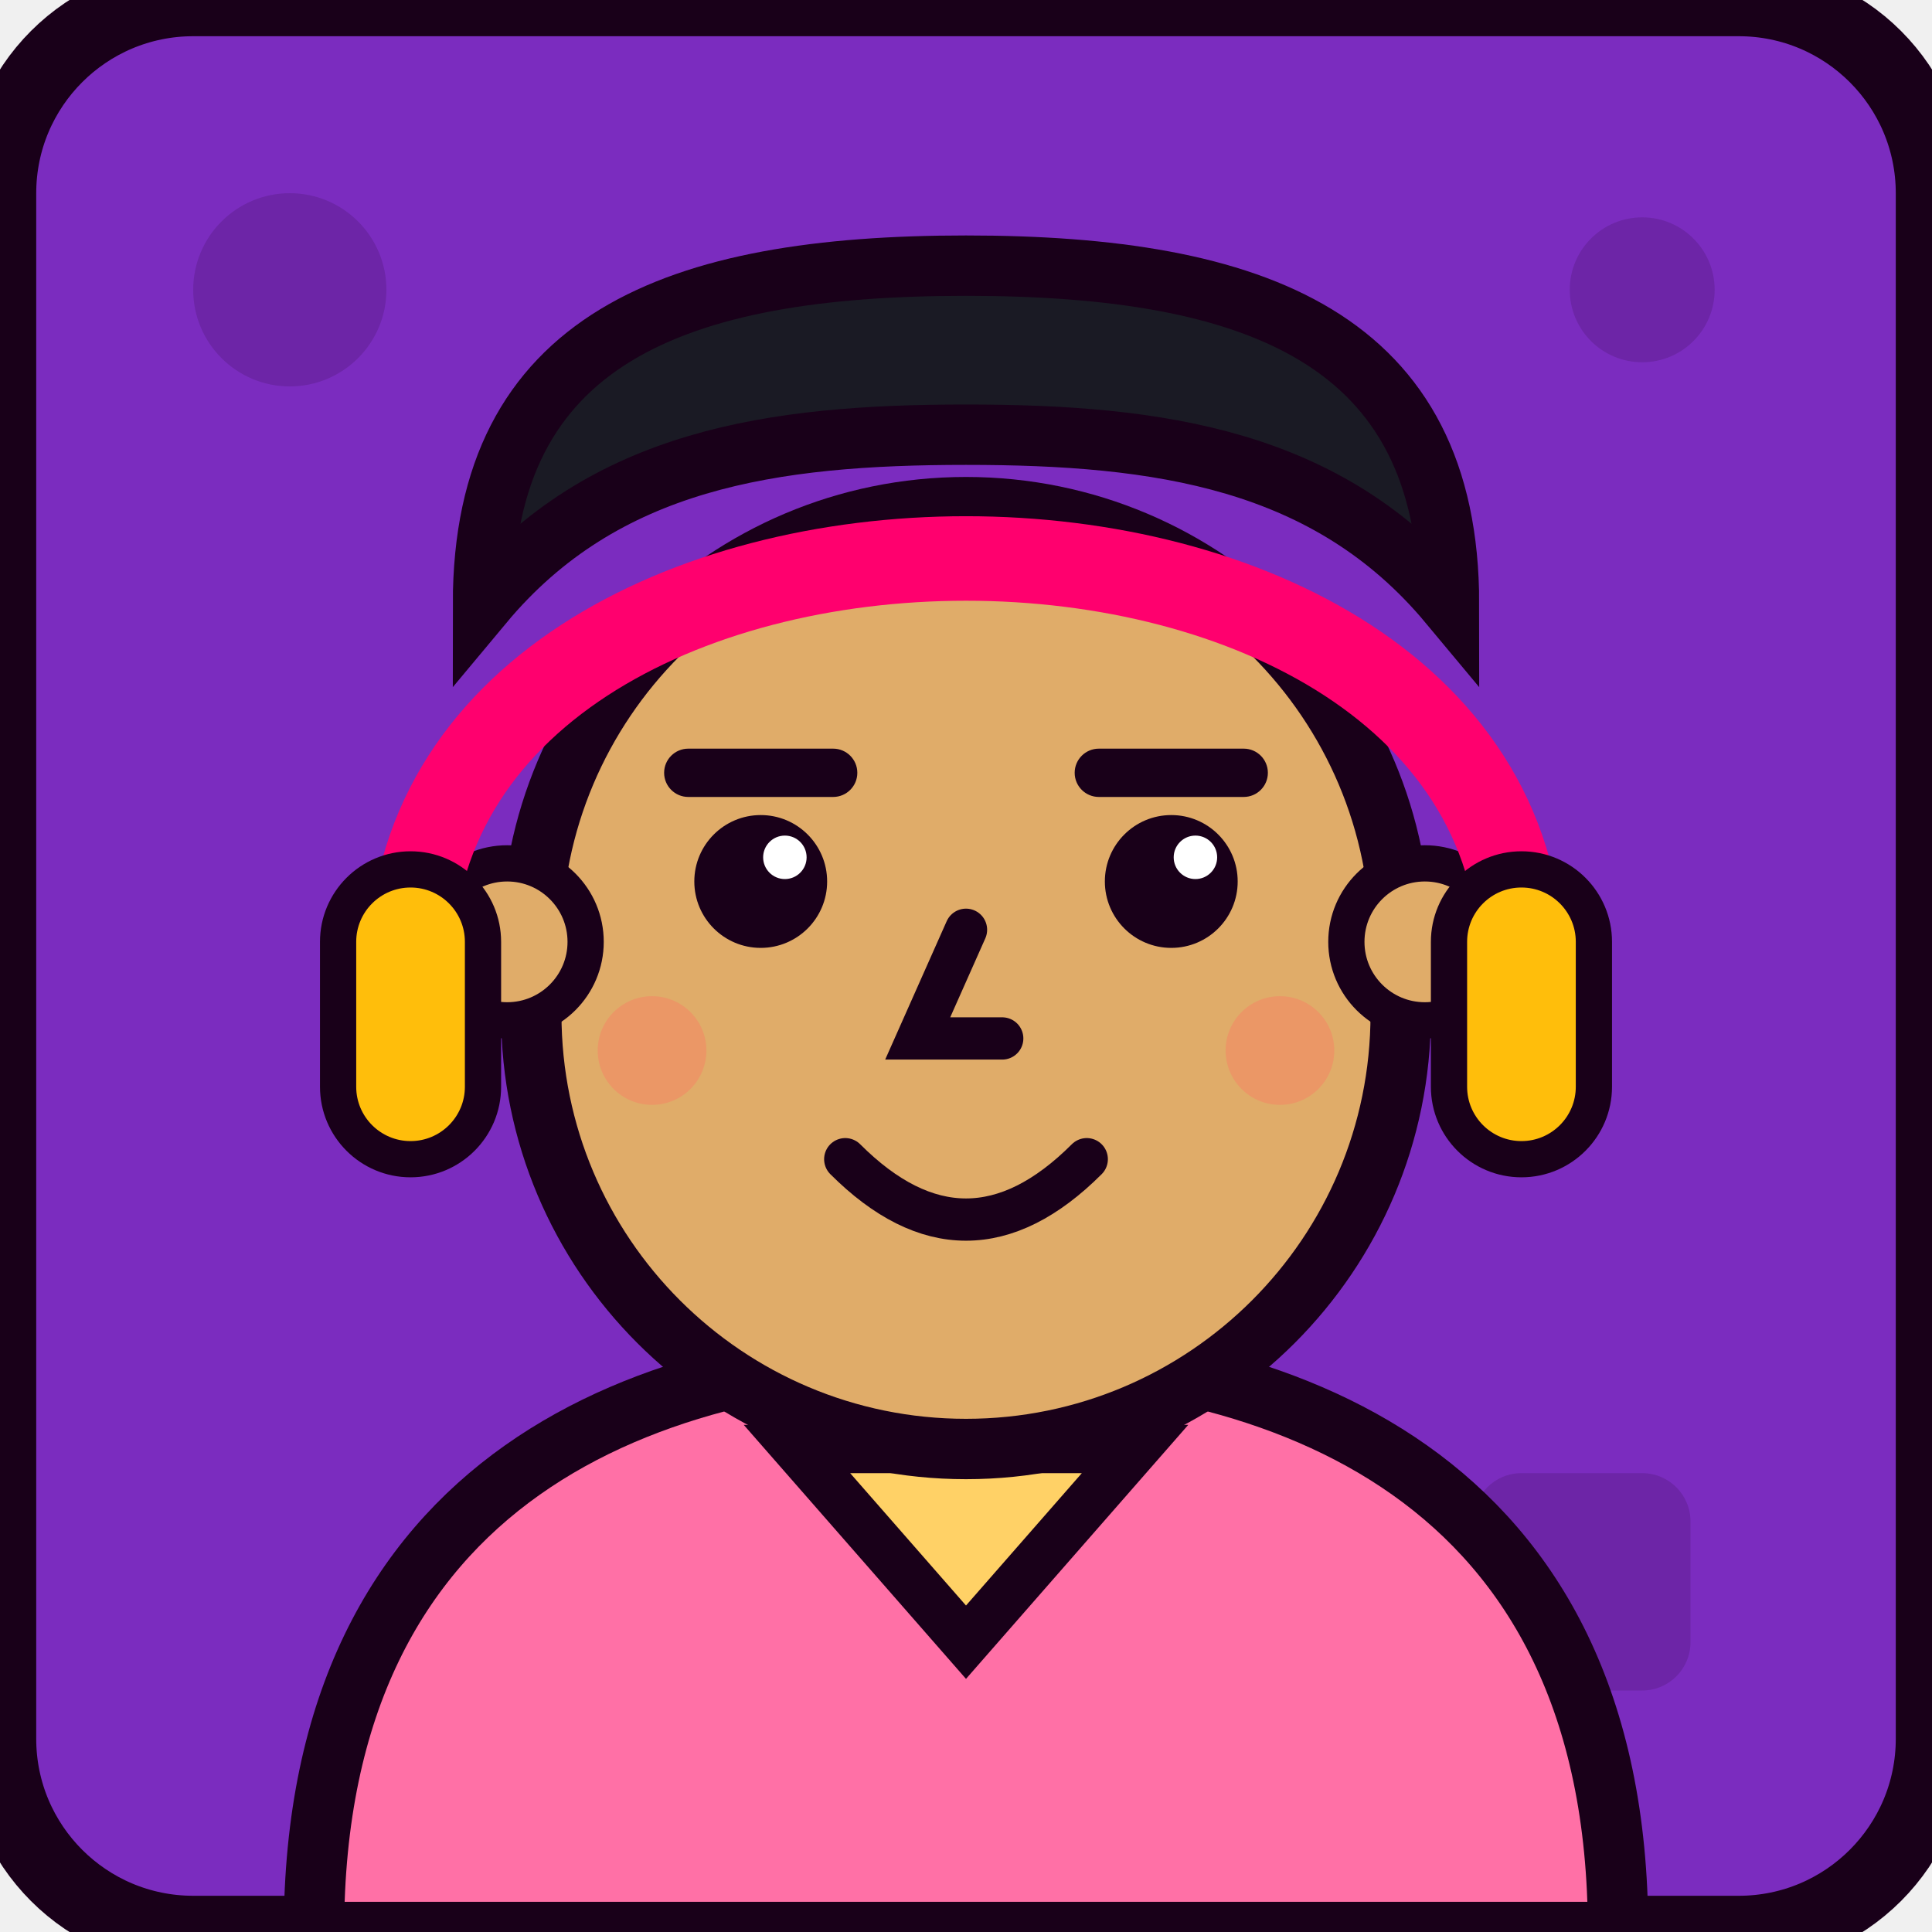
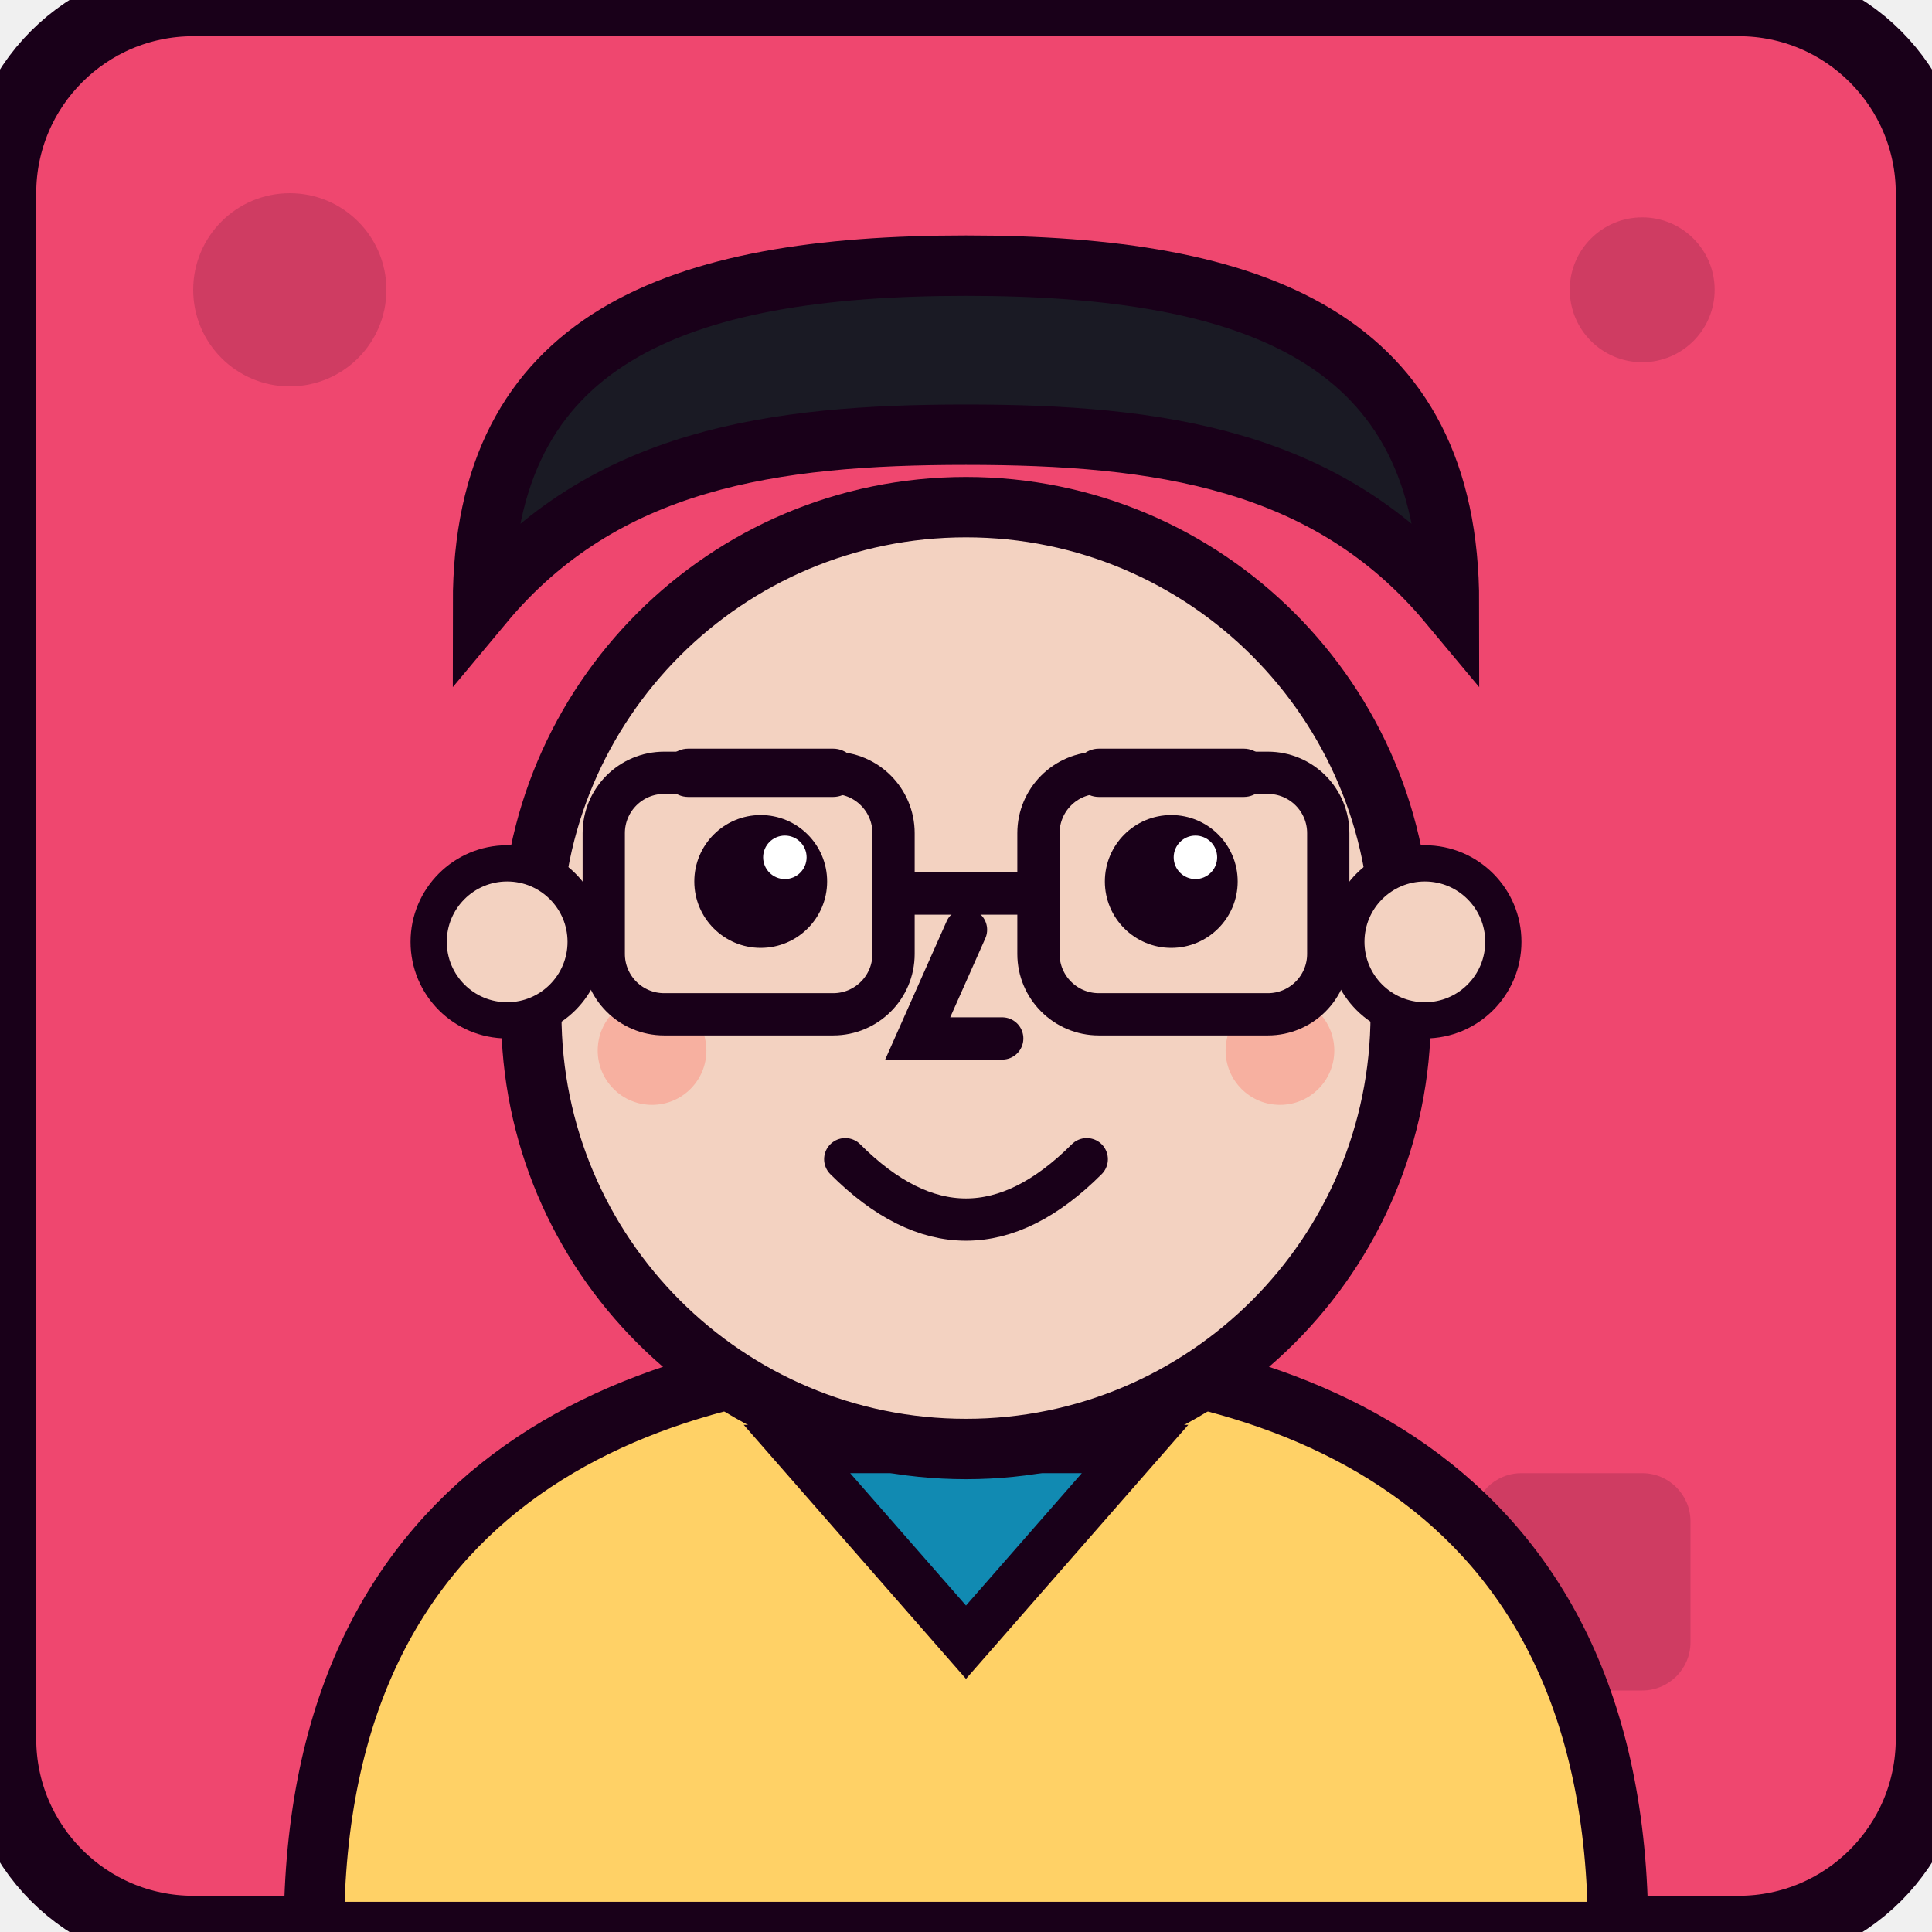
<svg xmlns="http://www.w3.org/2000/svg" viewBox="0 0 160 160" width="100%" height="100%">
-   <rect x="0" y="0" width="160" height="160" rx="16" fill="#7B2CBF" stroke="#190019" stroke-width="6" />
+   <rect x="0" y="0" width="160" height="160" rx="16" fill="#EF476F" stroke="#190019" stroke-width="6" />
  <circle cx="24" cy="24" r="8" fill="#190019" opacity="0.15" />
  <circle cx="136" cy="24" r="6" fill="#190019" opacity="0.15" />
  <rect x="122" y="122" width="18" height="18" rx="4" fill="#190019" opacity="0.15" />
-   <path d="M 26 160 C 26 122, 54 112, 80 112 C 106 112, 134 122, 134 160 Z" fill="#FF70A6" stroke="#190019" stroke-width="5" />
-   <path d="M 66 120 L 80 136 L 94 120 Z" fill="#FFD166" stroke="#190019" stroke-width="4" />
-   <rect x="44" y="42" width="72" height="78" rx="36" fill="#E0AC69" stroke="#190019" stroke-width="5" />
-   <circle cx="42" cy="78" r="6.5" fill="#E0AC69" stroke="#190019" stroke-width="3" />
-   <circle cx="118" cy="78" r="6.5" fill="#E0AC69" stroke="#190019" stroke-width="3" />
+   <path d="M 26 160 C 26 122, 54 112, 80 112 C 106 112, 134 122, 134 160 Z" fill="#FFD166" stroke="#190019" stroke-width="5" />
+   <path d="M 66 120 L 80 136 L 94 120 Z" fill="#118AB2" stroke="#190019" stroke-width="4" />
+   <rect x="44" y="42" width="72" height="78" rx="36" fill="#F3D2C1" stroke="#190019" stroke-width="5" />
+   <circle cx="42" cy="78" r="6.5" fill="#F3D2C1" stroke="#190019" stroke-width="3" />
+   <circle cx="118" cy="78" r="6.5" fill="#F3D2C1" stroke="#190019" stroke-width="3" />
  <path d="M 80 77 L 76 86 L 83 86" fill="none" stroke="#190019" stroke-width="3.5" stroke-linecap="round" />
  <circle cx="54" cy="87" r="4.5" fill="#FF6F61" opacity="0.35" />
  <circle cx="106" cy="87" r="4.5" fill="#FF6F61" opacity="0.35" />
  <path d="M 70 96 Q 80 106 90 96" fill="none" stroke="#190019" stroke-width="3.5" stroke-linecap="round" />
  <circle cx="63" cy="73" r="5.5" fill="#190019" />
  <circle cx="97" cy="73" r="5.5" fill="#190019" />
  <circle cx="65" cy="71" r="1.8" fill="#FFFFFF" />
  <circle cx="99" cy="71" r="1.8" fill="#FFFFFF" />
  <rect x="55" y="62" width="16" height="4" rx="2" fill="#190019" />
  <rect x="89" y="62" width="16" height="4" rx="2" fill="#190019" />
  <path d="M 40 50 C 40 28, 56 22, 80 22 C 104 22, 120 28, 120 50 C 110 38, 96 36, 80 36 C 64 36, 50 38, 40 50 Z" fill="#1A1A24" stroke="#190019" stroke-width="5" />
-   <path d="M 34 80 C 34 35, 126 35, 126 80" fill="none" stroke="#FF006E" stroke-width="7" />
-   <rect x="28" y="72" width="12" height="24" rx="6" fill="#FFBE0B" stroke="#190019" stroke-width="3" />
-   <rect x="120" y="72" width="12" height="24" rx="6" fill="#FFBE0B" stroke="#190019" stroke-width="3" />
+   <rect x="50" y="64" width="24" height="20" rx="5" fill="none" stroke="#190019" stroke-width="3.5" />
+   <rect x="86" y="64" width="24" height="20" rx="5" fill="none" stroke="#190019" stroke-width="3.5" />
+   <line x1="74" y1="74" x2="86" y2="74" stroke="#190019" stroke-width="3.5" />
</svg>
